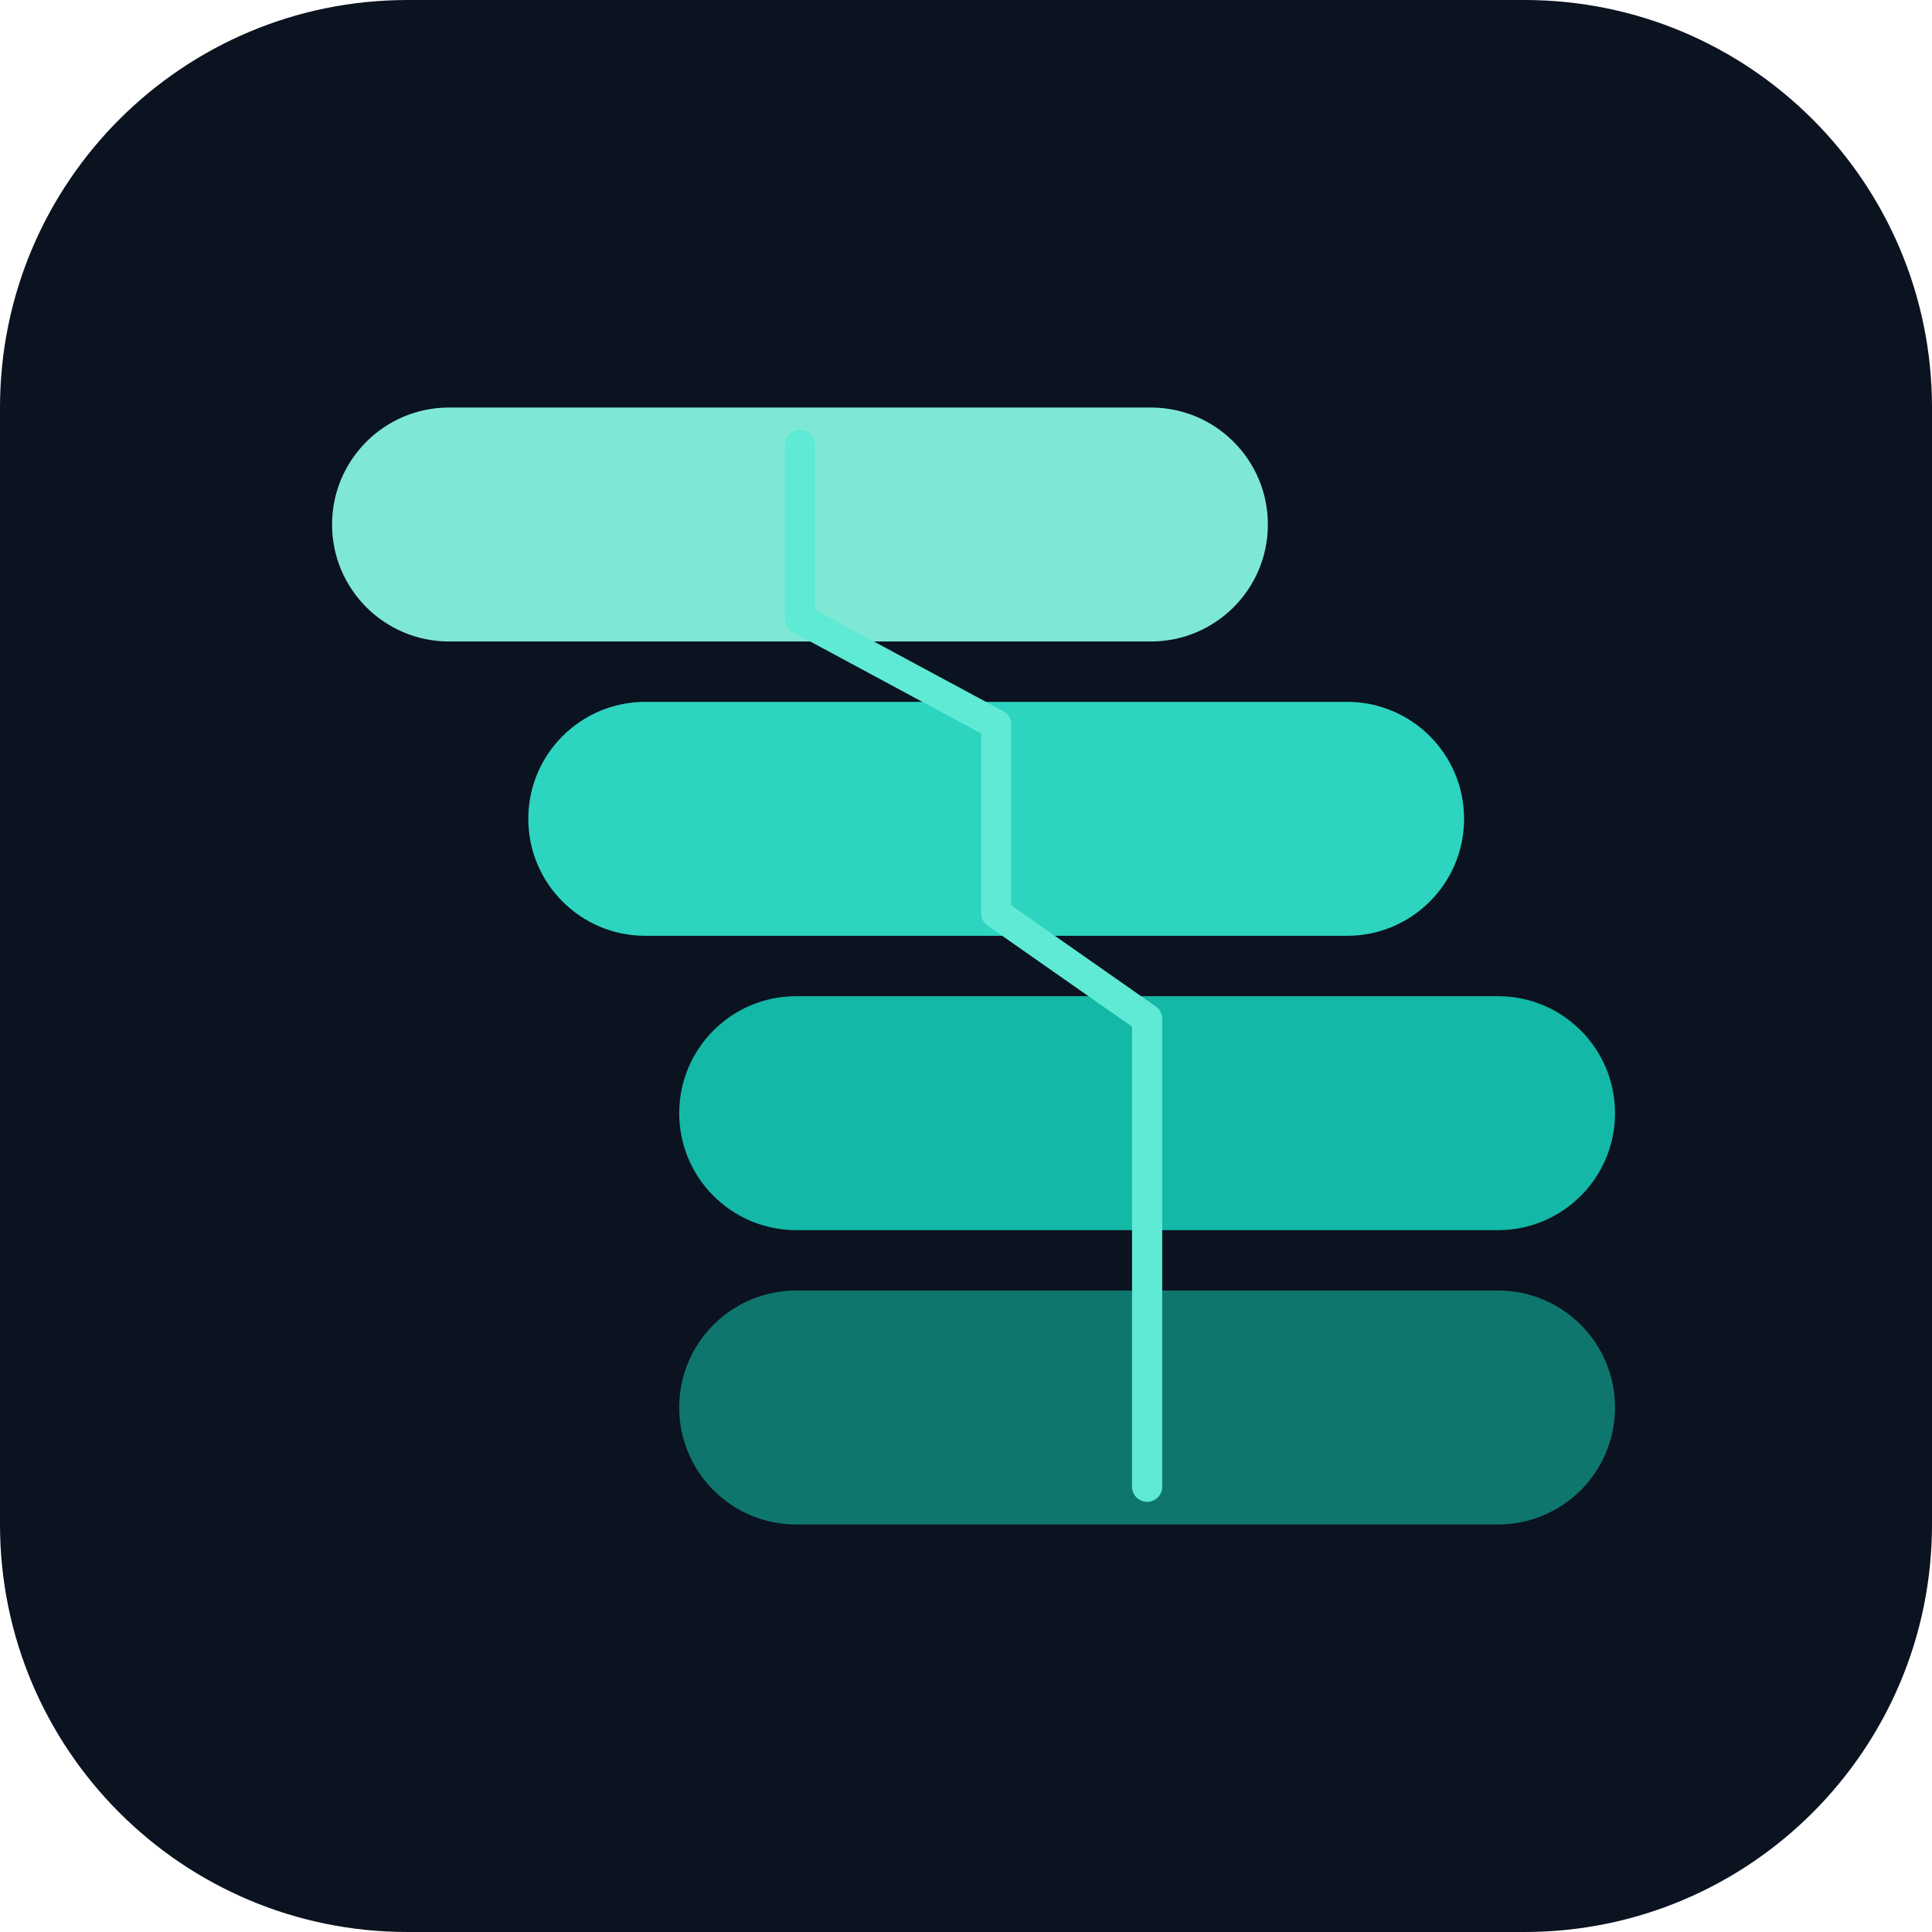
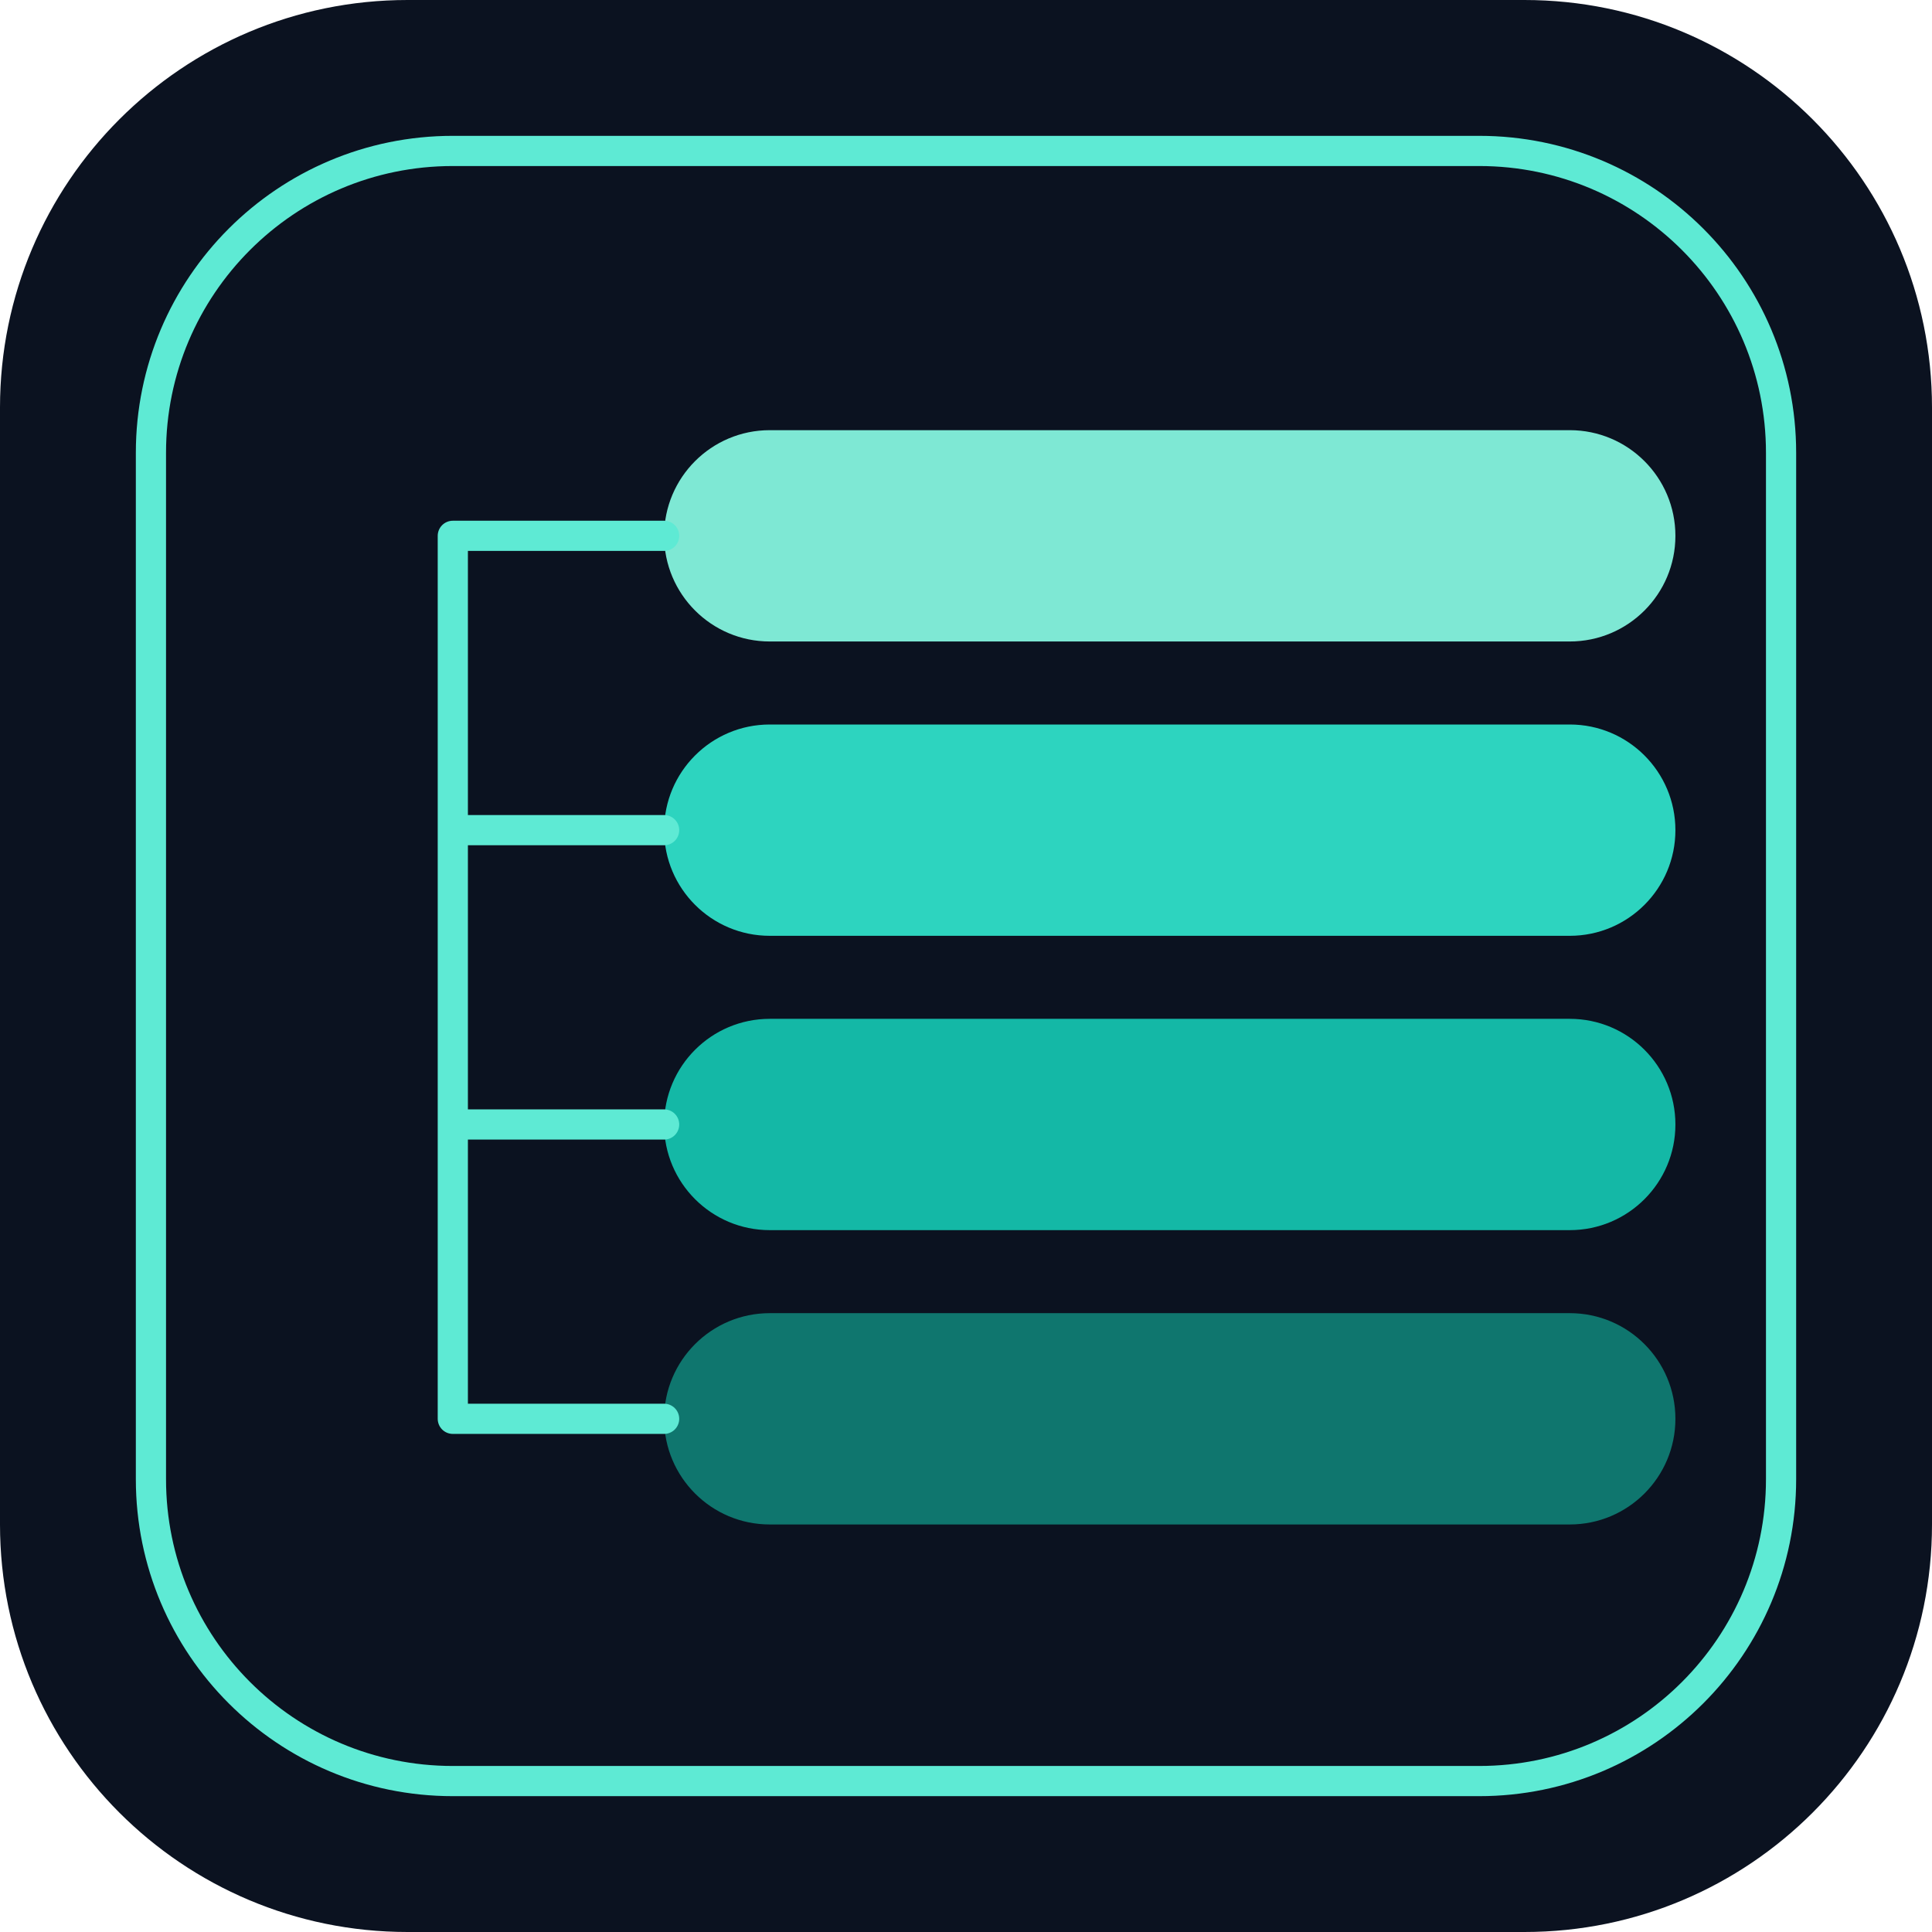
<svg xmlns="http://www.w3.org/2000/svg" width="512" height="512" viewBox="0 0 512 512" role="img" aria-labelledby="title desc">
  <rect width="512" height="512" rx="108" fill="#0B1220" />
-   <rect x="88" y="108" width="248" height="62" rx="31" fill="#7EE8D4" />
-   <rect x="140" y="186" width="248" height="62" rx="31" fill="#2DD4BF" />
-   <rect x="180" y="264" width="248" height="62" rx="31" fill="#14B8A6" />
-   <rect x="180" y="342" width="248" height="62" rx="31" fill="#0F766E" />
-   <polyline fill="none" stroke="#5EEAD4" stroke-width="8" stroke-linecap="round" stroke-linejoin="round" points="212,118 212,164 264,192 264,242 304,270 304,394" />
+   <rect x="40" y="40" width="432" height="432" rx="80" fill="none" stroke="#5EEAD4" stroke-width="8" />
+   <rect x="176" y="114" width="268" height="56" rx="28" fill="#7EE8D4" />
+   <rect x="176" y="192" width="268" height="56" rx="28" fill="#2DD4BF" />
+   <rect x="176" y="270" width="268" height="56" rx="28" fill="#14B8A6" />
+   <rect x="176" y="348" width="268" height="56" rx="28" fill="#0F766E" />
+   <path fill="none" stroke="#5EEAD4" stroke-width="8" stroke-linecap="round" stroke-linejoin="round" d="M176 142H120V376H176M120 220H176M120 298H176" />
</svg>
